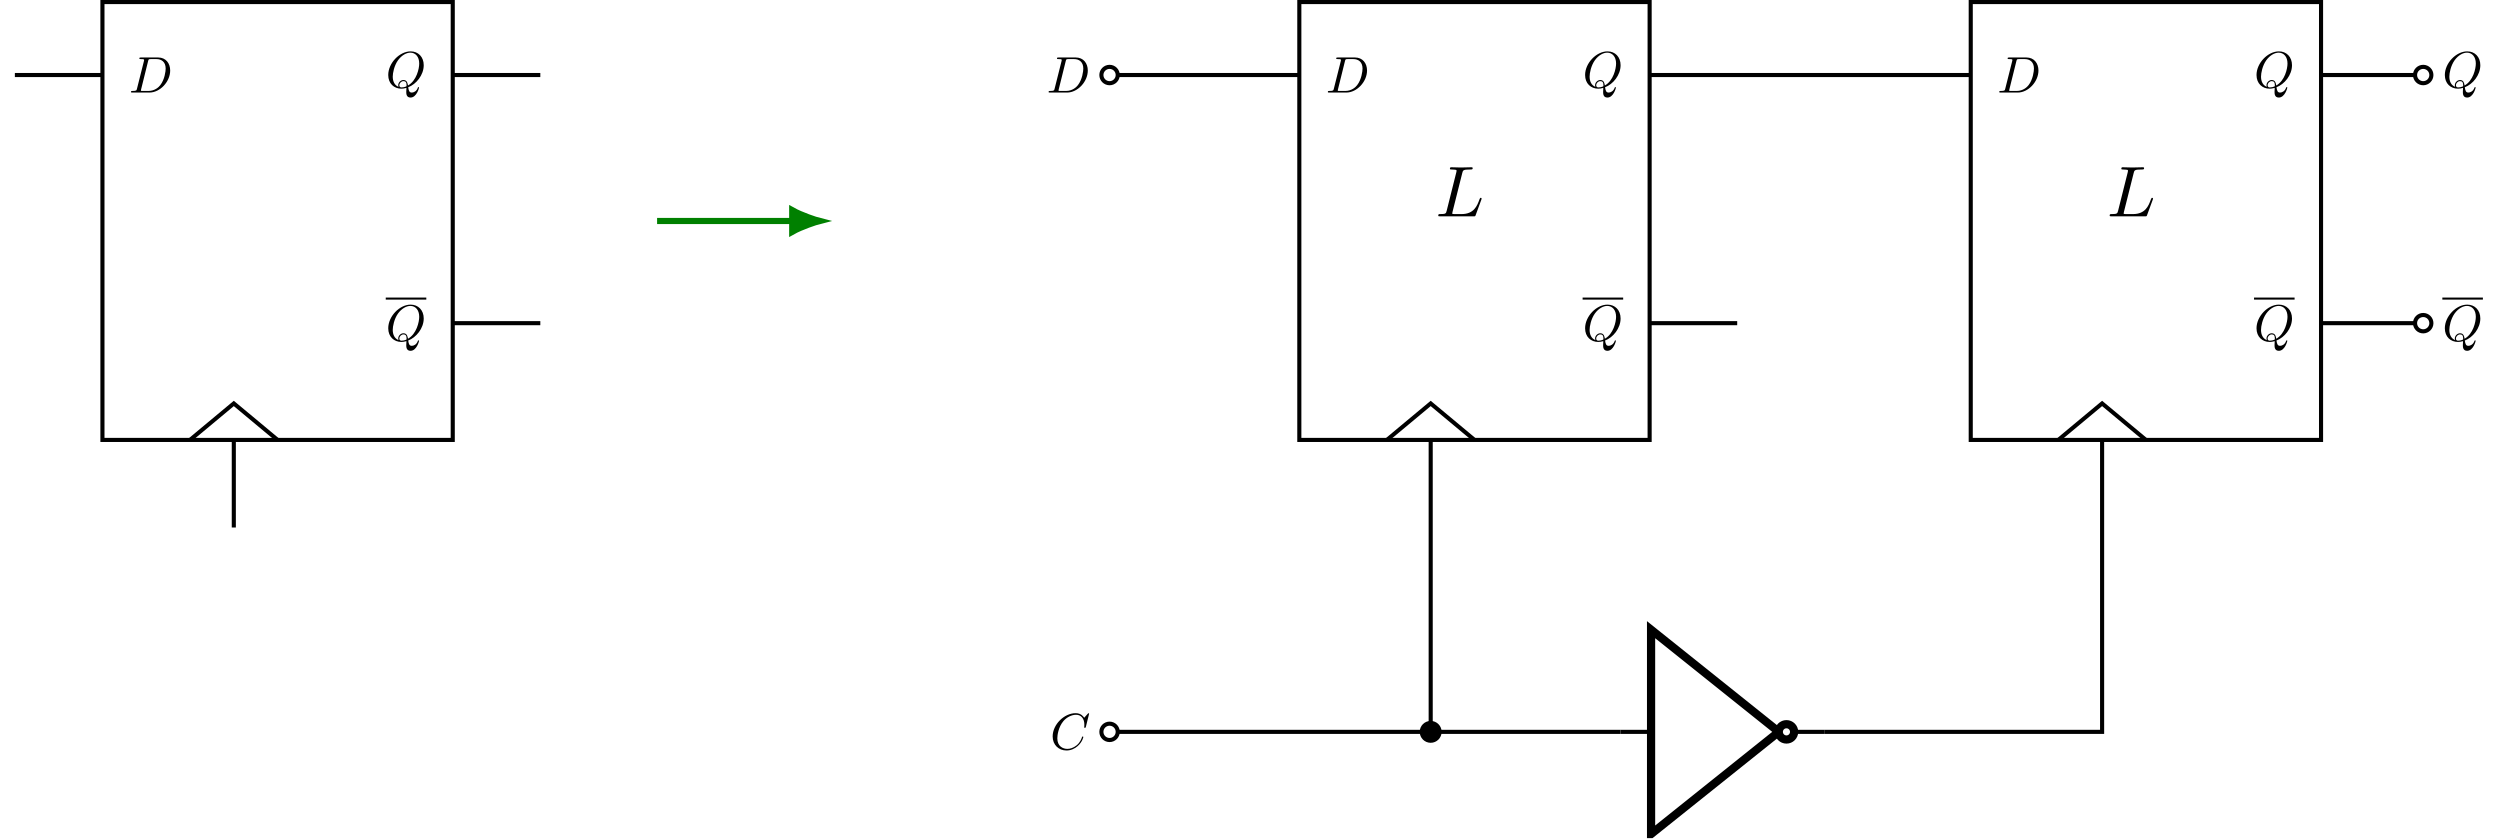
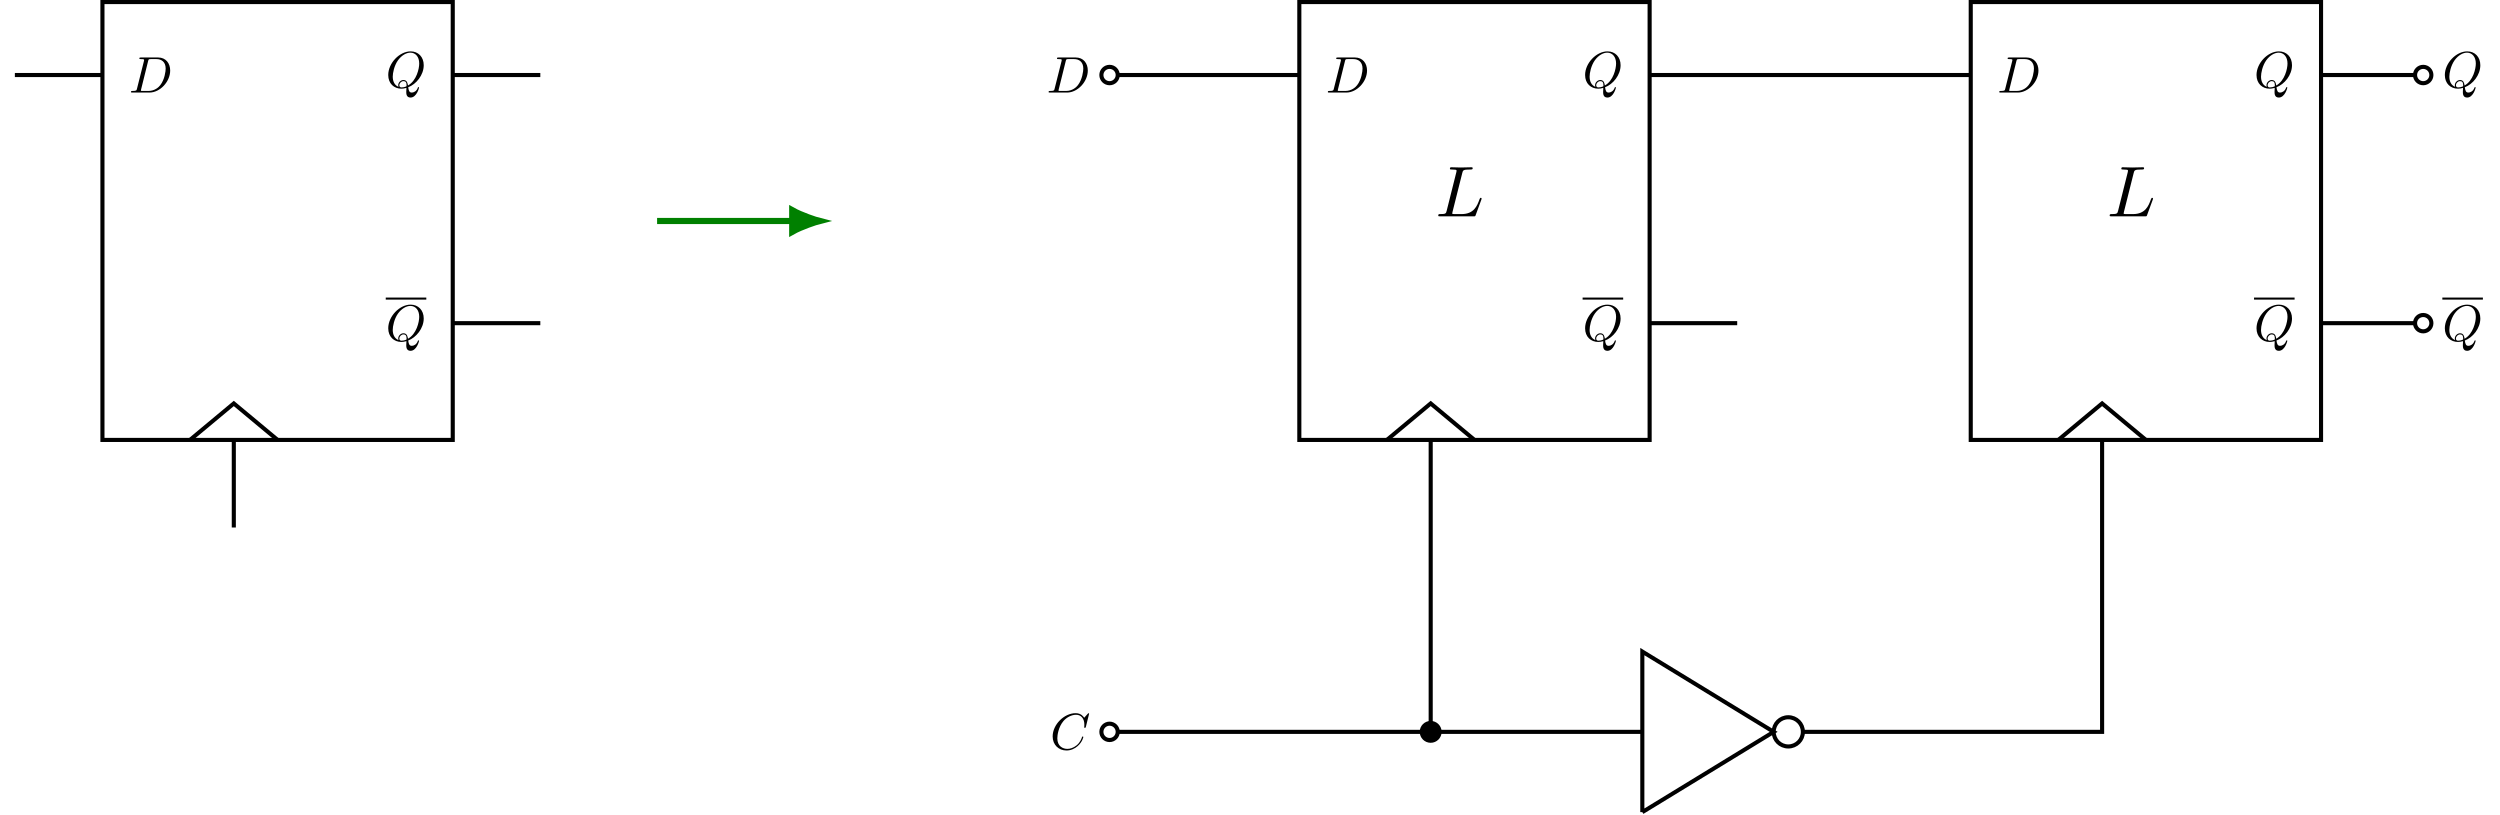
- <svg xmlns="http://www.w3.org/2000/svg" xmlns:xlink="http://www.w3.org/1999/xlink" width="485.521pt" height="162.77pt" viewBox="0 0 485.521 162.77">
+ <svg xmlns="http://www.w3.org/2000/svg" xmlns:xlink="http://www.w3.org/1999/xlink" width="485.521pt" height="158.12pt" viewBox="0 0 485.521 158.12">
  <defs>
    <g>
      <g id="glyph-0-0">
        <path d="M 1.578 -0.781 C 1.484 -0.391 1.469 -0.312 0.672 -0.312 C 0.516 -0.312 0.406 -0.312 0.406 -0.125 C 0.406 0 0.484 0 0.672 0 L 3.984 0 C 6.047 0 8.016 -2.109 8.016 -4.281 C 8.016 -5.688 7.172 -6.812 5.672 -6.812 L 2.328 -6.812 C 2.141 -6.812 2.031 -6.812 2.031 -6.625 C 2.031 -6.5 2.109 -6.5 2.312 -6.5 C 2.438 -6.5 2.625 -6.484 2.734 -6.484 C 2.906 -6.453 2.953 -6.438 2.953 -6.312 C 2.953 -6.281 2.953 -6.25 2.922 -6.125 Z M 3.734 -6.125 C 3.828 -6.469 3.844 -6.5 4.281 -6.5 L 5.344 -6.5 C 6.312 -6.5 7.141 -5.969 7.141 -4.656 C 7.141 -4.172 6.953 -2.531 6.094 -1.438 C 5.812 -1.062 5.031 -0.312 3.797 -0.312 L 2.672 -0.312 C 2.531 -0.312 2.516 -0.312 2.453 -0.312 C 2.359 -0.328 2.328 -0.344 2.328 -0.422 C 2.328 -0.453 2.328 -0.469 2.375 -0.641 Z M 3.734 -6.125 " />
      </g>
      <g id="glyph-0-1">
        <path d="M 4.359 -0.062 C 5.906 -0.641 7.375 -2.422 7.375 -4.344 C 7.375 -5.953 6.312 -7.031 4.828 -7.031 C 2.688 -7.031 0.484 -4.766 0.484 -2.438 C 0.484 -0.781 1.609 0.219 3.047 0.219 C 3.297 0.219 3.625 0.172 4.016 0.062 C 3.984 0.688 3.984 0.703 3.984 0.844 C 3.984 1.156 3.984 1.938 4.812 1.938 C 5.984 1.938 6.469 0.109 6.469 0 C 6.469 -0.062 6.406 -0.094 6.359 -0.094 C 6.281 -0.094 6.266 -0.047 6.234 0.016 C 6 0.719 5.422 0.969 5.078 0.969 C 4.609 0.969 4.469 0.703 4.359 -0.062 Z M 2.484 -0.141 C 1.703 -0.453 1.359 -1.219 1.359 -2.125 C 1.359 -2.812 1.625 -4.234 2.375 -5.297 C 3.109 -6.312 4.047 -6.781 4.781 -6.781 C 5.766 -6.781 6.5 -6 6.5 -4.672 C 6.5 -3.672 5.984 -1.328 4.312 -0.406 C 4.266 -0.75 4.172 -1.469 3.438 -1.469 C 2.906 -1.469 2.422 -0.984 2.422 -0.453 C 2.422 -0.266 2.484 -0.156 2.484 -0.141 Z M 3.094 -0.031 C 2.953 -0.031 2.641 -0.031 2.641 -0.453 C 2.641 -0.859 3.016 -1.25 3.438 -1.25 C 3.859 -1.25 4.047 -1.016 4.047 -0.406 C 4.047 -0.266 4.031 -0.25 3.938 -0.203 C 3.672 -0.094 3.375 -0.031 3.094 -0.031 Z M 3.094 -0.031 " />
      </g>
      <g id="glyph-0-2">
        <path d="M 7.578 -6.922 C 7.578 -6.953 7.562 -7.031 7.469 -7.031 C 7.438 -7.031 7.422 -7.016 7.312 -6.906 L 6.625 -6.141 C 6.531 -6.281 6.078 -7.031 4.969 -7.031 C 2.734 -7.031 0.5 -4.828 0.5 -2.516 C 0.5 -0.875 1.672 0.219 3.203 0.219 C 4.062 0.219 4.828 -0.172 5.359 -0.641 C 6.281 -1.453 6.453 -2.359 6.453 -2.391 C 6.453 -2.5 6.344 -2.5 6.328 -2.5 C 6.266 -2.5 6.219 -2.469 6.203 -2.391 C 6.109 -2.109 5.875 -1.391 5.188 -0.812 C 4.5 -0.266 3.875 -0.094 3.359 -0.094 C 2.469 -0.094 1.406 -0.609 1.406 -2.156 C 1.406 -2.734 1.609 -4.344 2.609 -5.516 C 3.219 -6.219 4.156 -6.719 5.047 -6.719 C 6.062 -6.719 6.656 -5.953 6.656 -4.797 C 6.656 -4.391 6.625 -4.391 6.625 -4.281 C 6.625 -4.188 6.734 -4.188 6.766 -4.188 C 6.891 -4.188 6.891 -4.203 6.953 -4.391 Z M 7.578 -6.922 " />
      </g>
      <g id="glyph-1-0">
        <path d="M 5.219 -8.438 C 5.344 -8.938 5.391 -9.094 6.703 -9.094 C 7.109 -9.094 7.234 -9.094 7.234 -9.359 C 7.234 -9.531 7.078 -9.531 7 -9.531 C 6.547 -9.531 5.406 -9.484 4.938 -9.484 C 4.516 -9.484 3.5 -9.531 3.078 -9.531 C 2.984 -9.531 2.812 -9.531 2.812 -9.25 C 2.812 -9.094 2.938 -9.094 3.203 -9.094 C 3.234 -9.094 3.5 -9.094 3.734 -9.062 C 3.984 -9.047 4.109 -9.031 4.109 -8.844 C 4.109 -8.797 4.109 -8.75 4.062 -8.578 L 2.188 -1.094 C 2.047 -0.547 2.016 -0.438 0.922 -0.438 C 0.688 -0.438 0.547 -0.438 0.547 -0.156 C 0.547 0 0.672 0 0.922 0 L 7.375 0 C 7.719 0 7.734 0 7.812 -0.234 L 8.922 -3.25 C 8.969 -3.406 8.969 -3.438 8.969 -3.453 C 8.969 -3.5 8.938 -3.594 8.797 -3.594 C 8.672 -3.594 8.672 -3.531 8.562 -3.312 C 8.094 -2.016 7.484 -0.438 5.062 -0.438 L 3.75 -0.438 C 3.562 -0.438 3.531 -0.438 3.453 -0.453 C 3.312 -0.453 3.266 -0.469 3.266 -0.594 C 3.266 -0.625 3.266 -0.656 3.328 -0.906 Z M 5.219 -8.438 " />
      </g>
    </g>
    <clipPath id="clip-0">
-       <path clip-rule="nonzero" d="M 298 99 L 368 99 L 368 162.77 L 298 162.77 Z M 298 99 " />
-     </clipPath>
-     <clipPath id="clip-1">
-       <path clip-rule="nonzero" d="M 322 118 L 371 118 L 371 162.77 L 322 162.77 Z M 322 118 " />
+       <path clip-rule="nonzero" d="M 307 115 L 362 115 L 362 158.121 L 307 158.121 Z M 307 115 " />
    </clipPath>
  </defs>
  <path fill="none" stroke-width="0.797" stroke-linecap="butt" stroke-linejoin="miter" stroke="rgb(0%, 0%, 0%)" stroke-opacity="1" stroke-miterlimit="10" d="M -232.443 -39.684 L -232.443 45.355 L -164.412 45.355 L -164.412 -39.684 Z M -232.443 -39.684 " transform="matrix(1, 0, 0, -1, 252.338, 45.753)" />
  <g fill="rgb(0%, 0%, 0%)" fill-opacity="1">
-     <use xlink:href="#glyph-0-0" x="25.034" y="17.975" />
+     <use xlink:href="#glyph-0-0" x="25.034" y="17.976" />
  </g>
  <g fill="rgb(0%, 0%, 0%)" fill-opacity="1">
    <use xlink:href="#glyph-0-1" x="74.916" y="17.007" />
  </g>
  <path fill="none" stroke-width="0.398" stroke-linecap="butt" stroke-linejoin="miter" stroke="rgb(0%, 0%, 0%)" stroke-opacity="1" stroke-miterlimit="10" d="M -0.002 0.002 L 7.877 0.002 " transform="matrix(1, 0, 0, -1, 74.916, 57.99)" />
  <g fill="rgb(0%, 0%, 0%)" fill-opacity="1">
-     <use xlink:href="#glyph-0-1" x="74.916" y="66.192" />
+     <use xlink:href="#glyph-0-1" x="74.916" y="66.193" />
  </g>
  <path fill="none" stroke-width="0.797" stroke-linecap="butt" stroke-linejoin="miter" stroke="rgb(0%, 0%, 0%)" stroke-opacity="1" stroke-miterlimit="10" d="M -215.436 -39.684 L -206.932 -32.599 L -198.428 -39.684 " transform="matrix(1, 0, 0, -1, 252.338, 45.753)" />
  <path fill="none" stroke-width="0.797" stroke-linecap="butt" stroke-linejoin="miter" stroke="rgb(0%, 0%, 0%)" stroke-opacity="1" stroke-miterlimit="10" d="M -206.932 -39.684 L -206.932 -56.692 " transform="matrix(1, 0, 0, -1, 252.338, 45.753)" />
  <path fill="none" stroke-width="0.797" stroke-linecap="butt" stroke-linejoin="miter" stroke="rgb(0%, 0%, 0%)" stroke-opacity="1" stroke-miterlimit="10" d="M -249.451 31.183 L -232.443 31.183 " transform="matrix(1, 0, 0, -1, 252.338, 45.753)" />
  <path fill="none" stroke-width="0.797" stroke-linecap="butt" stroke-linejoin="miter" stroke="rgb(0%, 0%, 0%)" stroke-opacity="1" stroke-miterlimit="10" d="M -164.412 31.183 L -147.404 31.183 " transform="matrix(1, 0, 0, -1, 252.338, 45.753)" />
  <path fill="none" stroke-width="0.797" stroke-linecap="butt" stroke-linejoin="miter" stroke="rgb(0%, 0%, 0%)" stroke-opacity="1" stroke-miterlimit="10" d="M -164.412 -17.009 L -147.404 -17.009 " transform="matrix(1, 0, 0, -1, 252.338, 45.753)" />
  <path fill="none" stroke-width="1.196" stroke-linecap="butt" stroke-linejoin="miter" stroke="rgb(0%, 50%, 0%)" stroke-opacity="1" stroke-miterlimit="10" d="M -124.725 2.835 L -98.483 2.835 " transform="matrix(1, 0, 0, -1, 252.338, 45.753)" />
  <path fill-rule="nonzero" fill="rgb(0%, 50%, 0%)" fill-opacity="1" stroke-width="1.196" stroke-linecap="butt" stroke-linejoin="miter" stroke="rgb(0%, 50%, 0%)" stroke-opacity="1" stroke-miterlimit="10" d="M 5.307 0 C 4.654 0.164 1.791 1.09 -0.002 2.098 L -0.002 -2.097 C 1.791 -1.09 4.654 -0.164 5.307 0 Z M 5.307 0 " transform="matrix(1, 0, 0, -1, 153.8574, 42.91816)" />
  <path fill="none" stroke-width="0.797" stroke-linecap="butt" stroke-linejoin="miter" stroke="rgb(0%, 0%, 0%)" stroke-opacity="1" stroke-miterlimit="10" d="M 0.002 -39.684 L 0.002 45.355 L 68.033 45.355 L 68.033 -39.684 Z M 0.002 -39.684 " transform="matrix(1, 0, 0, -1, 252.338, 45.753)" />
  <g fill="rgb(0%, 0%, 0%)" fill-opacity="1">
-     <use xlink:href="#glyph-0-0" x="257.474" y="17.975" />
+     <use xlink:href="#glyph-0-0" x="257.474" y="17.976" />
  </g>
  <g fill="rgb(0%, 0%, 0%)" fill-opacity="1">
    <use xlink:href="#glyph-0-1" x="307.357" y="17.007" />
  </g>
  <path fill="none" stroke-width="0.398" stroke-linecap="butt" stroke-linejoin="miter" stroke="rgb(0%, 0%, 0%)" stroke-opacity="1" stroke-miterlimit="10" d="M -0.002 0.002 L 7.877 0.002 " transform="matrix(1, 0, 0, -1, 307.357, 57.99)" />
  <g fill="rgb(0%, 0%, 0%)" fill-opacity="1">
-     <use xlink:href="#glyph-0-1" x="307.357" y="66.192" />
+     <use xlink:href="#glyph-0-1" x="307.357" y="66.193" />
  </g>
  <g fill="rgb(0%, 0%, 0%)" fill-opacity="1">
-     <use xlink:href="#glyph-1-0" x="278.773" y="42.014" />
+     <use xlink:href="#glyph-1-0" x="278.773" y="42.015" />
  </g>
  <path fill="none" stroke-width="0.797" stroke-linecap="butt" stroke-linejoin="miter" stroke="rgb(0%, 0%, 0%)" stroke-opacity="1" stroke-miterlimit="10" d="M 17.01 -39.684 L 25.514 -32.599 L 34.017 -39.684 " transform="matrix(1, 0, 0, -1, 252.338, 45.753)" />
  <path fill="none" stroke-width="0.797" stroke-linecap="butt" stroke-linejoin="miter" stroke="rgb(0%, 0%, 0%)" stroke-opacity="1" stroke-miterlimit="10" d="M 68.033 -17.009 L 85.041 -17.009 " transform="matrix(1, 0, 0, -1, 252.338, 45.753)" />
  <path fill="none" stroke-width="0.797" stroke-linecap="butt" stroke-linejoin="miter" stroke="rgb(0%, 0%, 0%)" stroke-opacity="1" stroke-miterlimit="10" d="M 130.396 -39.684 L 130.396 45.355 L 198.428 45.355 L 198.428 -39.684 Z M 130.396 -39.684 " transform="matrix(1, 0, 0, -1, 252.338, 45.753)" />
  <g fill="rgb(0%, 0%, 0%)" fill-opacity="1">
-     <use xlink:href="#glyph-0-0" x="387.868" y="17.975" />
+     <use xlink:href="#glyph-0-0" x="387.868" y="17.976" />
  </g>
  <g fill="rgb(0%, 0%, 0%)" fill-opacity="1">
    <use xlink:href="#glyph-0-1" x="437.751" y="17.007" />
  </g>
  <path fill="none" stroke-width="0.398" stroke-linecap="butt" stroke-linejoin="miter" stroke="rgb(0%, 0%, 0%)" stroke-opacity="1" stroke-miterlimit="10" d="M -0.001 0.002 L 7.878 0.002 " transform="matrix(1, 0, 0, -1, 437.751, 57.99)" />
  <g fill="rgb(0%, 0%, 0%)" fill-opacity="1">
-     <use xlink:href="#glyph-0-1" x="437.751" y="66.192" />
+     <use xlink:href="#glyph-0-1" x="437.751" y="66.193" />
  </g>
  <g fill="rgb(0%, 0%, 0%)" fill-opacity="1">
-     <use xlink:href="#glyph-1-0" x="409.167" y="42.014" />
+     <use xlink:href="#glyph-1-0" x="409.167" y="42.015" />
  </g>
  <path fill="none" stroke-width="0.797" stroke-linecap="butt" stroke-linejoin="miter" stroke="rgb(0%, 0%, 0%)" stroke-opacity="1" stroke-miterlimit="10" d="M 147.404 -39.684 L 155.908 -32.599 L 164.412 -39.684 " transform="matrix(1, 0, 0, -1, 252.338, 45.753)" />
  <path fill="none" stroke-width="0.797" stroke-linecap="butt" stroke-linejoin="miter" stroke="rgb(0%, 0%, 0%)" stroke-opacity="1" stroke-miterlimit="10" d="M -36.85 31.183 L -18.424 31.183 M -18.424 31.183 L 0.002 31.183 " transform="matrix(1, 0, 0, -1, 252.338, 45.753)" />
  <g fill="rgb(0%, 0%, 0%)" fill-opacity="1">
-     <use xlink:href="#glyph-0-0" x="203.244" y="17.975" />
+     <use xlink:href="#glyph-0-0" x="203.244" y="17.976" />
  </g>
  <path fill-rule="nonzero" fill="rgb(100%, 100%, 100%)" fill-opacity="1" stroke-width="0.797" stroke-linecap="butt" stroke-linejoin="miter" stroke="rgb(0%, 0%, 0%)" stroke-opacity="1" stroke-miterlimit="10" d="M -35.264 31.183 C -35.264 32.058 -35.975 32.769 -36.85 32.769 C -37.729 32.769 -38.44 32.058 -38.44 31.183 C -38.44 30.304 -37.729 29.593 -36.85 29.593 C -35.975 29.593 -35.264 30.304 -35.264 31.183 Z M -35.264 31.183 " transform="matrix(1, 0, 0, -1, 252.338, 45.753)" />
  <path fill="none" stroke-width="0.797" stroke-linecap="butt" stroke-linejoin="miter" stroke="rgb(0%, 0%, 0%)" stroke-opacity="1" stroke-miterlimit="10" d="M 68.033 31.183 L 130.396 31.183 " transform="matrix(1, 0, 0, -1, 252.338, 45.753)" />
  <path fill="none" stroke-width="0.797" stroke-linecap="butt" stroke-linejoin="miter" stroke="rgb(0%, 0%, 0%)" stroke-opacity="1" stroke-miterlimit="10" d="M 198.428 31.183 L 208.35 31.183 M 208.35 31.183 L 218.271 31.183 " transform="matrix(1, 0, 0, -1, 252.338, 45.753)" />
  <path fill-rule="nonzero" fill="rgb(100%, 100%, 100%)" fill-opacity="1" stroke-width="0.797" stroke-linecap="butt" stroke-linejoin="miter" stroke="rgb(0%, 0%, 0%)" stroke-opacity="1" stroke-miterlimit="10" d="M 219.857 31.183 C 219.857 32.058 219.146 32.769 218.271 32.769 C 217.392 32.769 216.682 32.058 216.682 31.183 C 216.682 30.304 217.392 29.593 218.271 29.593 C 219.146 29.593 219.857 30.304 219.857 31.183 Z M 219.857 31.183 " transform="matrix(1, 0, 0, -1, 252.338, 45.753)" />
  <g fill="rgb(0%, 0%, 0%)" fill-opacity="1">
    <use xlink:href="#glyph-0-1" x="474.325" y="17.007" />
  </g>
  <path fill="none" stroke-width="0.797" stroke-linecap="butt" stroke-linejoin="miter" stroke="rgb(0%, 0%, 0%)" stroke-opacity="1" stroke-miterlimit="10" d="M 198.428 -17.009 L 208.35 -17.009 M 208.35 -17.009 L 218.271 -17.009 " transform="matrix(1, 0, 0, -1, 252.338, 45.753)" />
  <path fill-rule="nonzero" fill="rgb(100%, 100%, 100%)" fill-opacity="1" stroke-width="0.797" stroke-linecap="butt" stroke-linejoin="miter" stroke="rgb(0%, 0%, 0%)" stroke-opacity="1" stroke-miterlimit="10" d="M 219.857 -17.009 C 219.857 -16.13 219.146 -15.423 218.271 -15.423 C 217.392 -15.423 216.682 -16.13 216.682 -17.009 C 216.682 -17.884 217.392 -18.595 218.271 -18.595 C 219.146 -18.595 219.857 -17.884 219.857 -17.009 Z M 219.857 -17.009 " transform="matrix(1, 0, 0, -1, 252.338, 45.753)" />
  <path fill="none" stroke-width="0.398" stroke-linecap="butt" stroke-linejoin="miter" stroke="rgb(0%, 0%, 0%)" stroke-opacity="1" stroke-miterlimit="10" d="M -0.001 0.002 L 7.874 0.002 " transform="matrix(1, 0, 0, -1, 474.325, 57.99)" />
  <g fill="rgb(0%, 0%, 0%)" fill-opacity="1">
-     <use xlink:href="#glyph-0-1" x="474.325" y="66.192" />
+     <use xlink:href="#glyph-0-1" x="474.325" y="66.193" />
  </g>
  <path fill="none" stroke-width="0.797" stroke-linecap="butt" stroke-linejoin="miter" stroke="rgb(0%, 0%, 0%)" stroke-opacity="1" stroke-miterlimit="10" d="M -36.85 -96.38 L -5.67 -96.38 M -5.67 -96.38 L 25.514 -96.38 " transform="matrix(1, 0, 0, -1, 252.338, 45.753)" />
  <g fill="rgb(0%, 0%, 0%)" fill-opacity="1">
    <use xlink:href="#glyph-0-2" x="203.935" y="145.535" />
  </g>
  <path fill-rule="nonzero" fill="rgb(100%, 100%, 100%)" fill-opacity="1" stroke-width="0.797" stroke-linecap="butt" stroke-linejoin="miter" stroke="rgb(0%, 0%, 0%)" stroke-opacity="1" stroke-miterlimit="10" d="M -35.264 -96.38 C -35.264 -95.501 -35.975 -94.79 -36.85 -94.79 C -37.729 -94.79 -38.44 -95.501 -38.44 -96.38 C -38.44 -97.255 -37.729 -97.966 -36.85 -97.966 C -35.975 -97.966 -35.264 -97.255 -35.264 -96.38 Z M -35.264 -96.38 " transform="matrix(1, 0, 0, -1, 252.338, 45.753)" />
  <path fill-rule="nonzero" fill="rgb(0%, 0%, 0%)" fill-opacity="1" d="M 279.977 142.133 C 279.977 140.957 279.023 140.008 277.852 140.008 C 276.676 140.008 275.723 140.957 275.723 142.133 C 275.723 143.305 276.676 144.258 277.852 144.258 C 279.023 144.258 279.977 143.305 279.977 142.133 Z M 279.977 142.133 " />
  <path fill="none" stroke-width="0.797" stroke-linecap="butt" stroke-linejoin="miter" stroke="rgb(0%, 0%, 0%)" stroke-opacity="1" stroke-miterlimit="10" d="M 25.514 -96.38 L 25.514 -39.684 " transform="matrix(1, 0, 0, -1, 252.338, 45.753)" />
  <g clip-path="url(#clip-0)">
-     <path fill="none" stroke-width="1.594" stroke-linecap="butt" stroke-linejoin="miter" stroke="rgb(0%, 0%, 0%)" stroke-opacity="1" stroke-miterlimit="10" d="M 93.119 -96.38 L 68.314 -76.536 L 68.314 -116.224 L 93.119 -96.38 " transform="matrix(1, 0, 0, -1, 252.338, 45.753)" />
+     <path fill="none" stroke-width="0.797" stroke-linecap="butt" stroke-linejoin="miter" stroke="rgb(0%, 0%, 0%)" stroke-opacity="1" stroke-miterlimit="10" d="M 66.615 -111.97 L 66.615 -80.79 L 92.127 -96.38 L 66.615 -111.97 M 97.799 -96.38 C 97.799 -94.813 96.529 -93.544 94.963 -93.544 C 93.396 -93.544 92.127 -94.813 92.127 -96.38 C 92.127 -97.946 93.396 -99.216 94.963 -99.216 C 96.529 -99.216 97.799 -97.946 97.799 -96.38 Z M 97.799 -96.38 " transform="matrix(1, 0, 0, -1, 252.338, 45.753)" />
  </g>
-   <g clip-path="url(#clip-1)">
-     <path fill="none" stroke-width="1.594" stroke-linecap="butt" stroke-linejoin="miter" stroke="rgb(0%, 0%, 0%)" stroke-opacity="1" stroke-miterlimit="10" d="M 96.096 -96.38 C 96.096 -95.556 95.428 -94.892 94.607 -94.892 C 93.787 -94.892 93.119 -95.556 93.119 -96.38 C 93.119 -97.2 93.787 -97.868 94.607 -97.868 C 95.428 -97.868 96.096 -97.2 96.096 -96.38 Z M 96.096 -96.38 " transform="matrix(1, 0, 0, -1, 252.338, 45.753)" />
-   </g>
-   <path fill="none" stroke-width="0.797" stroke-linecap="butt" stroke-linejoin="miter" stroke="rgb(0%, 0%, 0%)" stroke-opacity="1" stroke-miterlimit="10" d="M 62.361 -96.38 L 68.314 -96.38 M 102.049 -96.38 L 96.096 -96.38 " transform="matrix(1, 0, 0, -1, 252.338, 45.753)" />
-   <path fill="none" stroke-width="0.797" stroke-linecap="butt" stroke-linejoin="miter" stroke="rgb(0%, 0%, 0%)" stroke-opacity="1" stroke-miterlimit="10" d="M 25.514 -96.38 L 62.361 -96.38 " transform="matrix(1, 0, 0, -1, 252.338, 45.753)" />
-   <path fill="none" stroke-width="0.797" stroke-linecap="butt" stroke-linejoin="miter" stroke="rgb(0%, 0%, 0%)" stroke-opacity="1" stroke-miterlimit="10" d="M 102.049 -96.38 L 155.908 -96.38 L 155.908 -39.684 " transform="matrix(1, 0, 0, -1, 252.338, 45.753)" />
+   <path fill="none" stroke-width="0.797" stroke-linecap="butt" stroke-linejoin="miter" stroke="rgb(0%, 0%, 0%)" stroke-opacity="1" stroke-miterlimit="10" d="M 25.514 -96.38 L 66.615 -96.38 " transform="matrix(1, 0, 0, -1, 252.338, 45.753)" />
+   <path fill="none" stroke-width="0.797" stroke-linecap="butt" stroke-linejoin="miter" stroke="rgb(0%, 0%, 0%)" stroke-opacity="1" stroke-miterlimit="10" d="M 97.799 -96.38 L 155.908 -96.38 L 155.908 -39.684 " transform="matrix(1, 0, 0, -1, 252.338, 45.753)" />
</svg>
